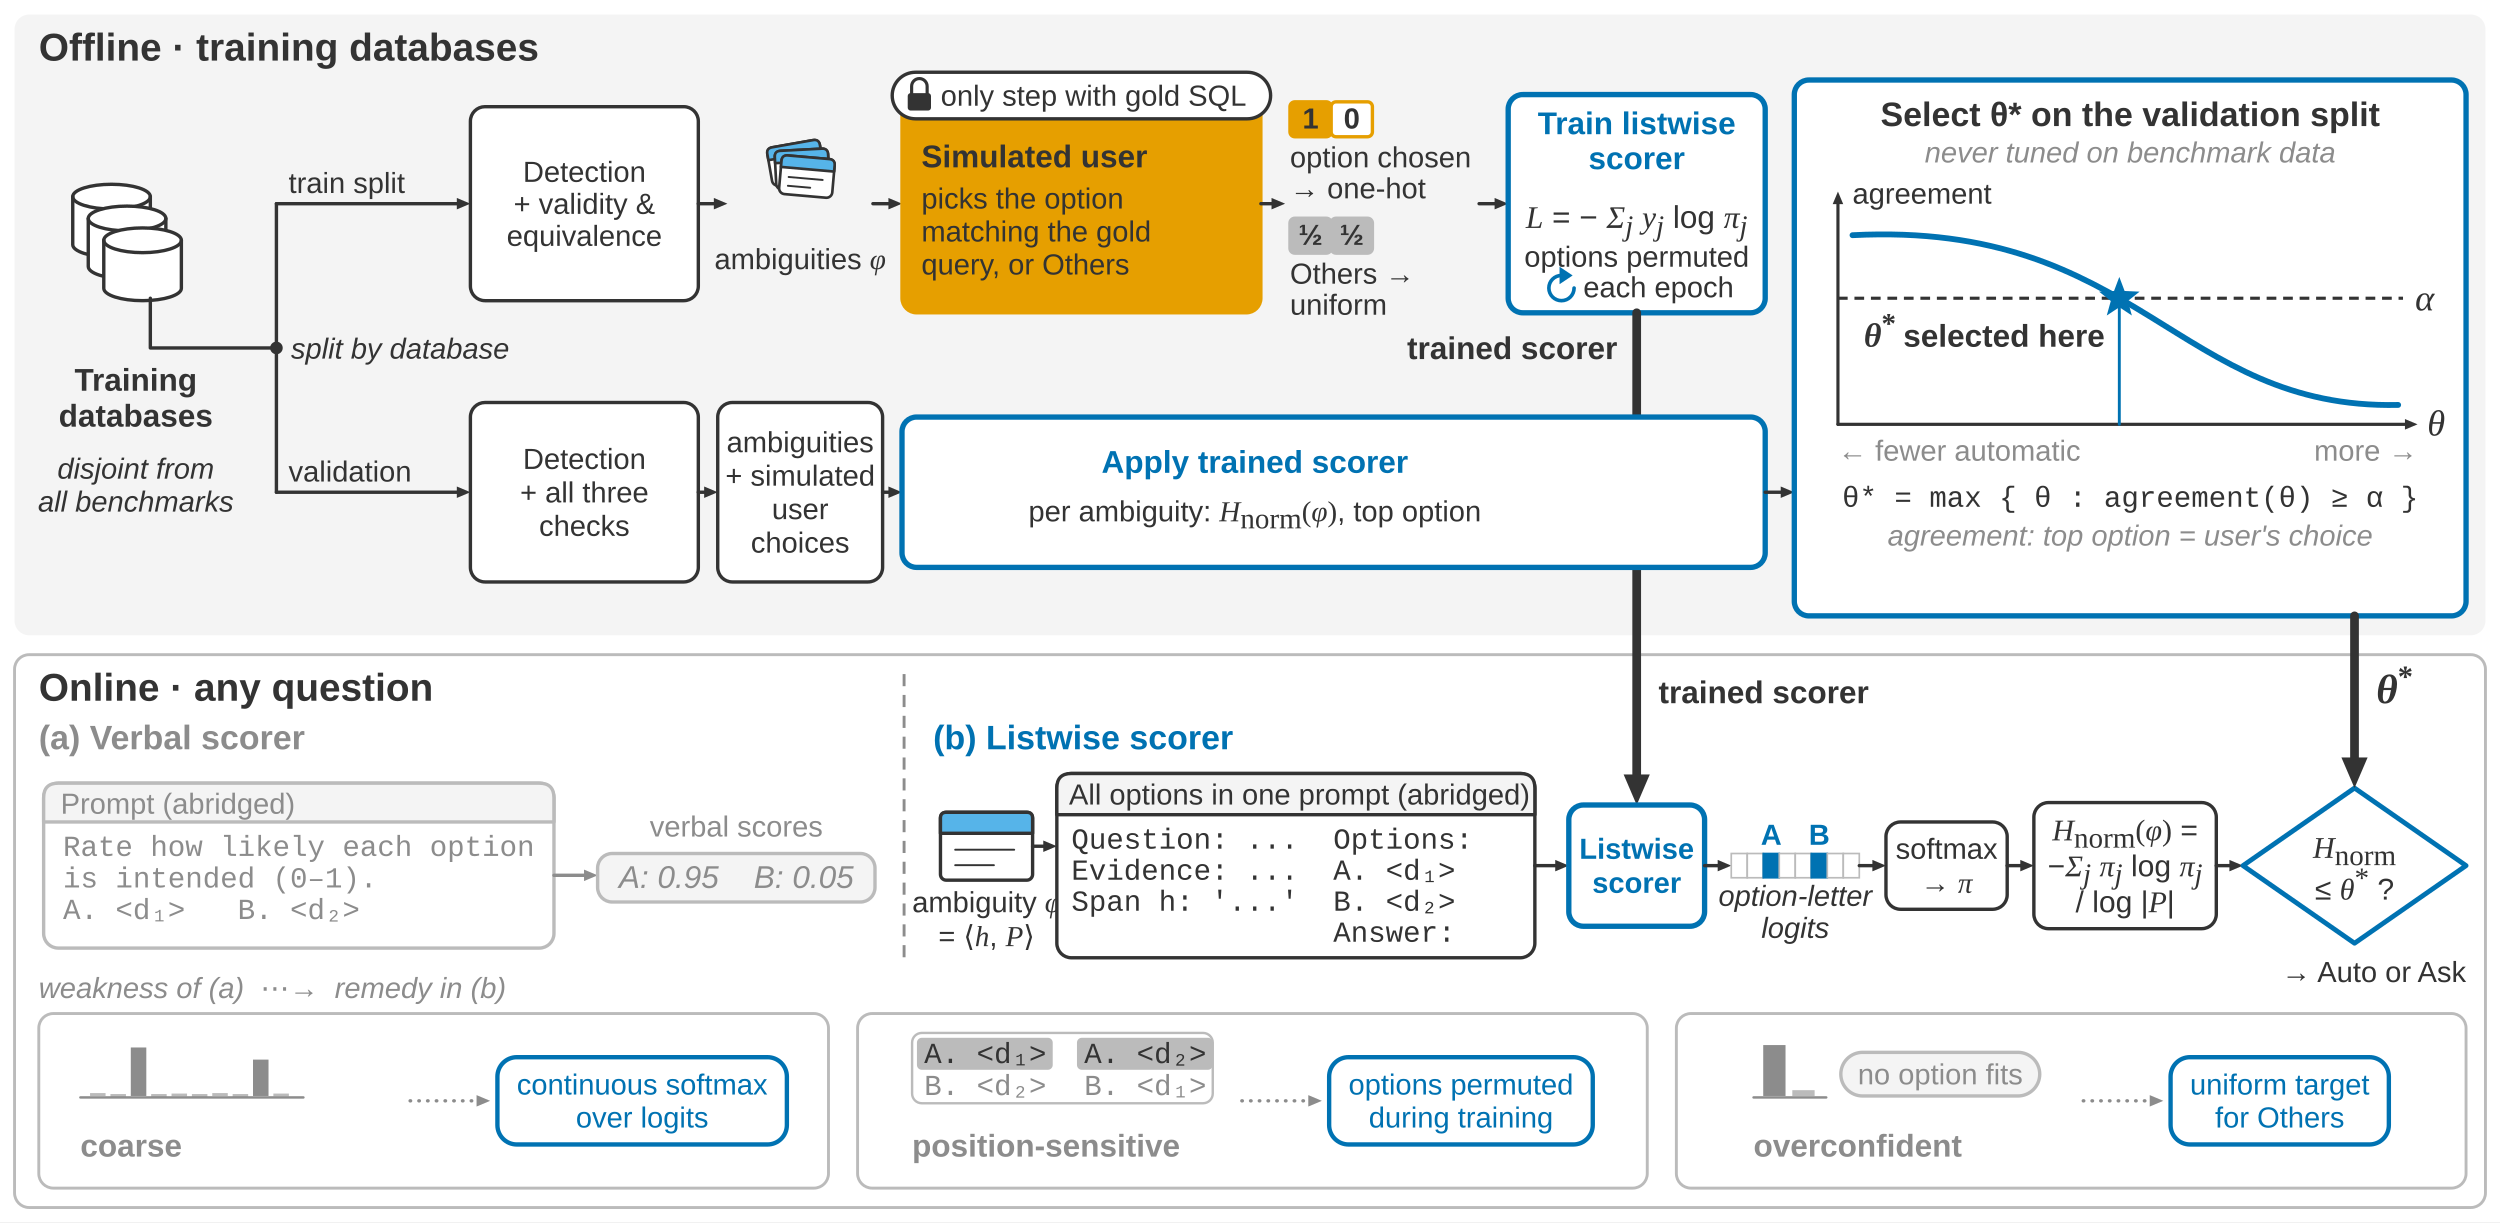
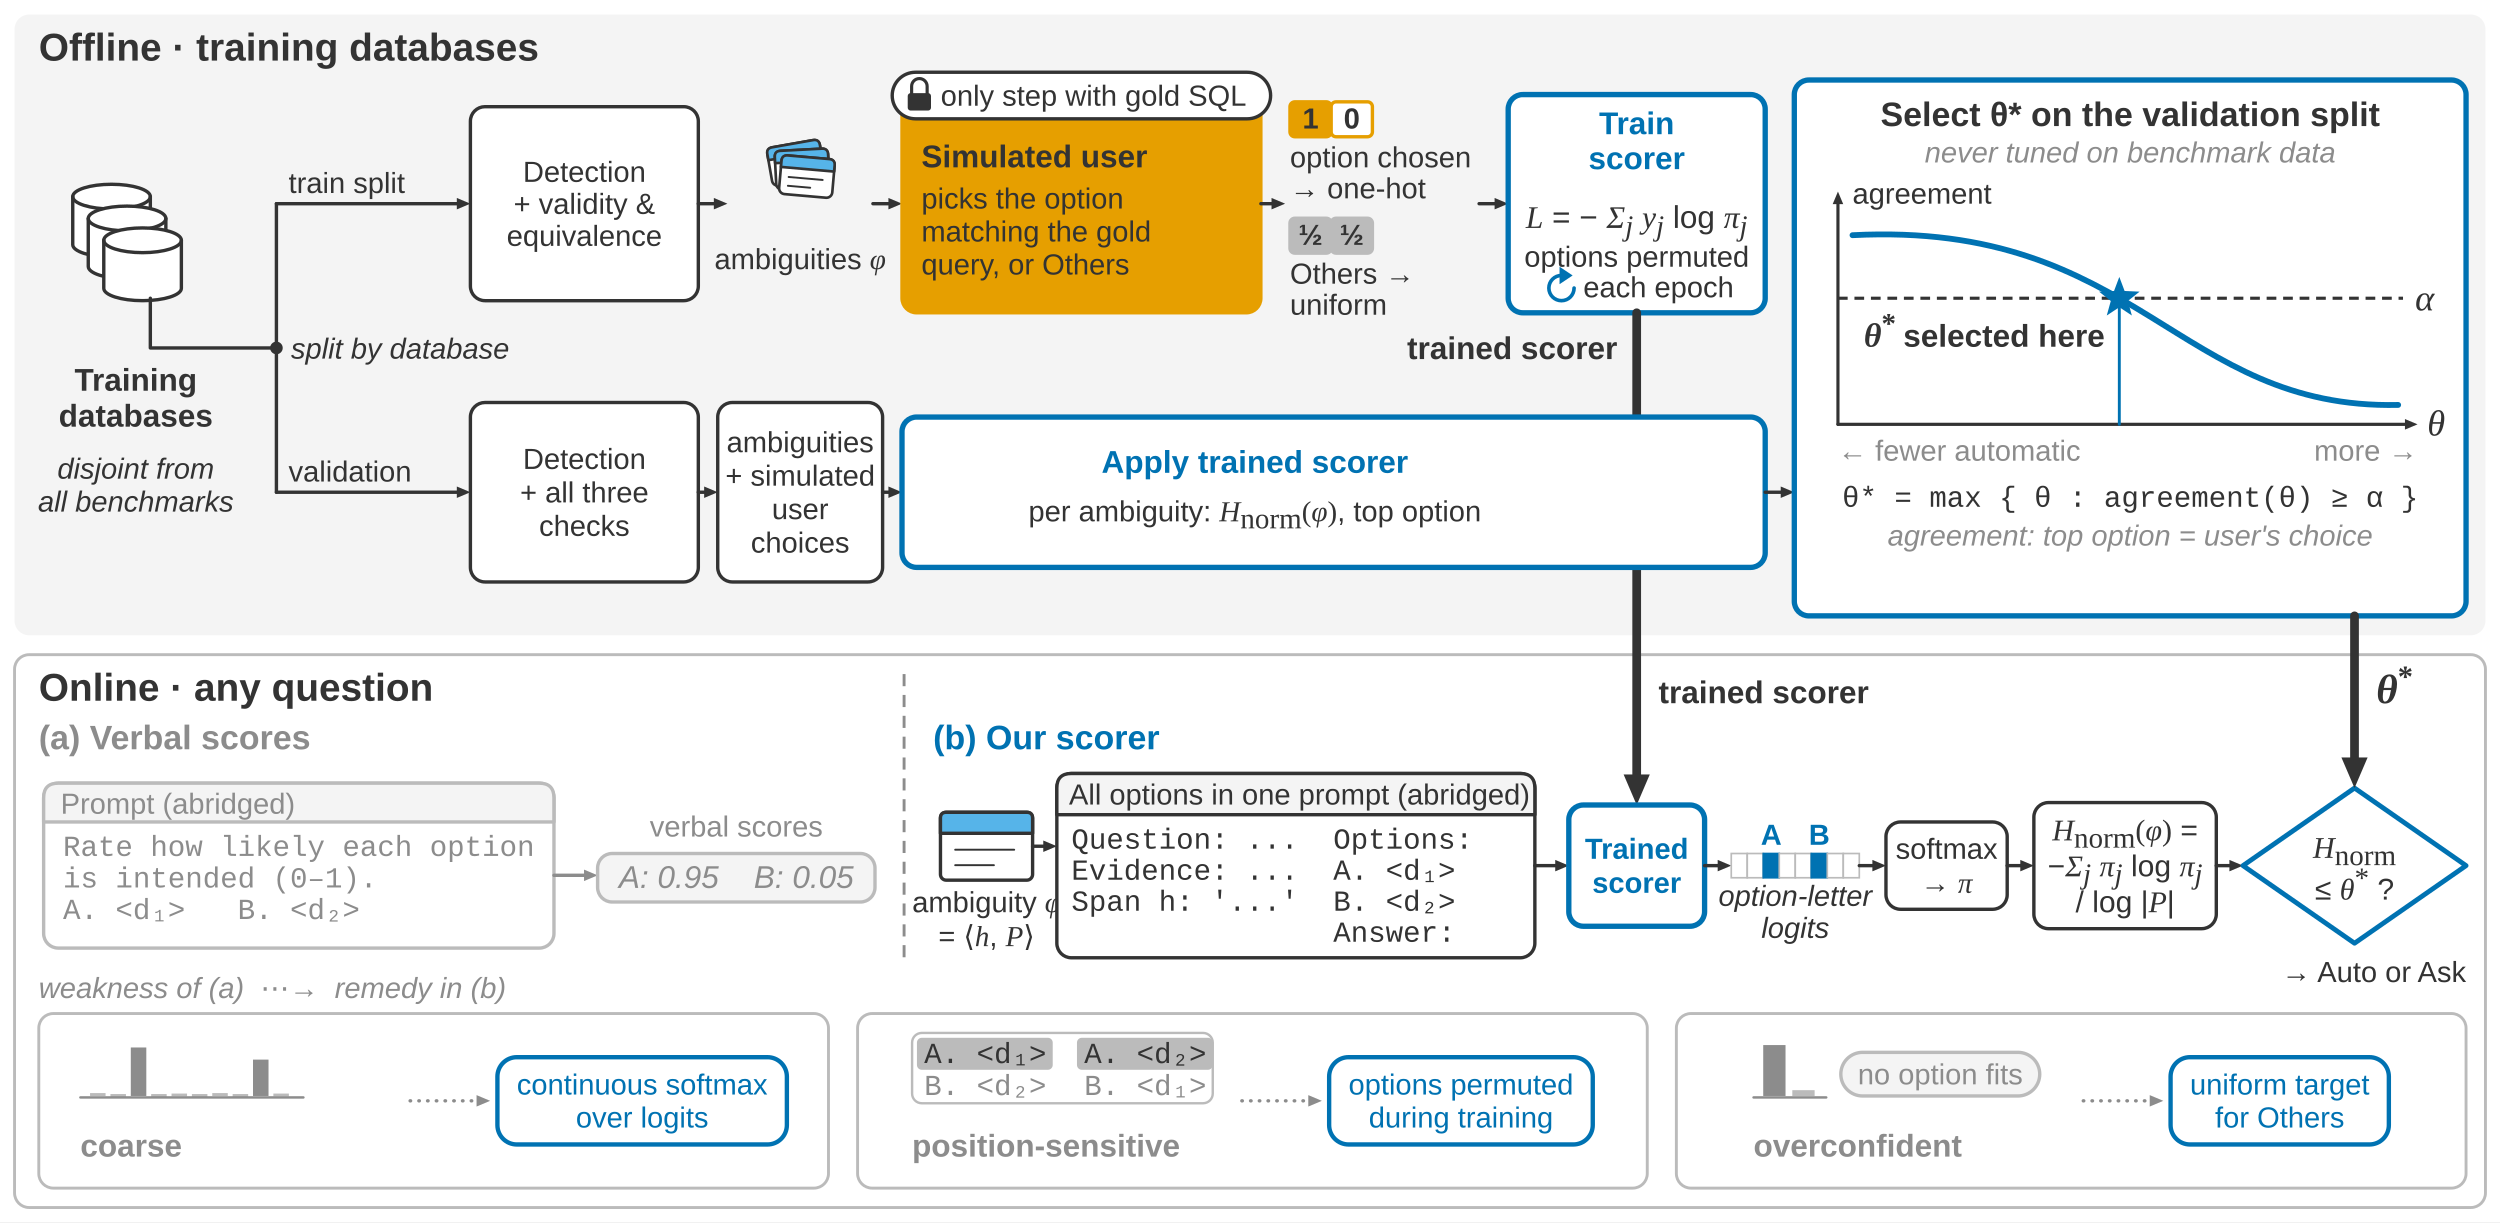
<svg xmlns="http://www.w3.org/2000/svg" width="7.16in" height="3.5in" viewBox="0 0 515.52 252.0">
  <rect width="515.52" height="252.0" fill="#FFFFFF" />
  <rect x="3.00" y="3.00" width="509.52" height="128.00" rx="3" fill="#F4F4F4" stroke="none" />
  <rect x="3.00" y="135.00" width="509.52" height="114.00" rx="3" fill="#FFFFFF" stroke="#BBBBBB" stroke-width="0.6" />
  <text fill="#333333" xml:space="preserve">
    <tspan x="8.00" y="12.50" font-family="'Liberation Sans', Helvetica, Arial, sans-serif" font-size="8.00" font-weight="bold">Offline · training databases</tspan>
  </text>
  <text fill="#333333" xml:space="preserve">
    <tspan x="8.00" y="144.50" font-family="'Liberation Sans', Helvetica, Arial, sans-serif" font-size="8.00" font-weight="bold">Online · any question</tspan>
  </text>
  <path d="M15.0,40.55 A8.0,2.55 0 0 1 31.0,40.55 V50.45 A8.0,2.55 0 0 1 15.0,50.45 Z" fill="#FFFFFF" stroke="#333333" stroke-width="0.7" stroke-linejoin="round" stroke-linecap="round" />
  <path d="M15.0,40.55 A8.0,2.55 0 0 0 31.0,40.55" fill="none" stroke="#333333" stroke-width="0.7" stroke-linejoin="round" stroke-linecap="round" />
  <path d="M18.2,45.05 A8.0,2.55 0 0 1 34.2,45.05 V54.95 A8.0,2.55 0 0 1 18.2,54.95 Z" fill="#FFFFFF" stroke="#333333" stroke-width="0.7" stroke-linejoin="round" stroke-linecap="round" />
  <path d="M18.2,45.05 A8.0,2.55 0 0 0 34.2,45.05" fill="none" stroke="#333333" stroke-width="0.7" stroke-linejoin="round" stroke-linecap="round" />
  <path d="M21.4,49.55 A8.0,2.55 0 0 1 37.4,49.55 V59.45 A8.0,2.55 0 0 1 21.4,59.45 Z" fill="#FFFFFF" stroke="#333333" stroke-width="0.7" stroke-linejoin="round" stroke-linecap="round" />
  <path d="M21.4,49.55 A8.0,2.55 0 0 0 37.4,49.55" fill="none" stroke="#333333" stroke-width="0.7" stroke-linejoin="round" stroke-linecap="round" />
  <text fill="#333333" xml:space="preserve">
    <tspan x="15.36" y="80.58" font-family="'Liberation Sans', Helvetica, Arial, sans-serif" font-size="6.50" font-weight="bold">Training</tspan>
  </text>
  <text fill="#333333" xml:space="preserve">
    <tspan x="12.10" y="87.98" font-family="'Liberation Sans', Helvetica, Arial, sans-serif" font-size="6.50" font-weight="bold">databases</tspan>
  </text>
  <text fill="#333333" xml:space="preserve">
    <tspan x="11.83" y="98.70" font-family="'Liberation Sans', Helvetica, Arial, sans-serif" font-size="6.00" font-style="italic">disjoint from</tspan>
  </text>
  <text fill="#333333" xml:space="preserve">
    <tspan x="7.83" y="105.50" font-family="'Liberation Sans', Helvetica, Arial, sans-serif" font-size="6.00" font-style="italic">all benchmarks</tspan>
  </text>
  <path d="M31.00,61.50 L31.00,71.75 L57.00,71.75" fill="none" stroke="#333333" stroke-width="0.7" stroke-linejoin="round" stroke-linecap="round" />
  <path d="M57.00,42.00 L57.00,101.50" fill="none" stroke="#333333" stroke-width="0.7" stroke-linejoin="round" stroke-linecap="round" />
  <circle cx="57.00" cy="71.75" r="1.3" fill="#333333" stroke="none" />
  <path d="M57.00,42.00 L94.76,42.00" fill="none" stroke="#333333" stroke-width="0.7" stroke-linejoin="round" stroke-linecap="round" />
  <polygon points="97.00,42.00 94.20,43.18 94.20,40.82" fill="#333333" />
  <path d="M57.00,101.50 L94.76,101.50" fill="none" stroke="#333333" stroke-width="0.7" stroke-linejoin="round" stroke-linecap="round" />
  <polygon points="97.00,101.50 94.20,102.68 94.20,100.32" fill="#333333" />
  <text fill="#333333" xml:space="preserve">
    <tspan x="59.50" y="39.80" font-family="'Liberation Sans', Helvetica, Arial, sans-serif" font-size="6.00">train split</tspan>
  </text>
  <text fill="#333333" xml:space="preserve">
    <tspan x="59.50" y="99.30" font-family="'Liberation Sans', Helvetica, Arial, sans-serif" font-size="6.00">validation</tspan>
  </text>
  <text fill="#333333" xml:space="preserve">
    <tspan x="60.00" y="73.95" font-family="'Liberation Sans', Helvetica, Arial, sans-serif" font-size="6.00" font-style="italic">split by database</tspan>
  </text>
  <rect x="97.00" y="22.00" width="47.00" height="40.00" rx="3" fill="#FFFFFF" stroke="#333333" stroke-width="0.7" />
  <text fill="#333333" xml:space="preserve">
    <tspan x="107.83" y="37.50" font-family="'Liberation Sans', Helvetica, Arial, sans-serif" font-size="6.00">Detection</tspan>
  </text>
  <text fill="#333333" xml:space="preserve">
    <tspan x="105.91" y="44.10" font-family="'Liberation Sans', Helvetica, Arial, sans-serif" font-size="6.00">+ validity &amp;</tspan>
  </text>
  <text fill="#333333" xml:space="preserve">
    <tspan x="104.49" y="50.70" font-family="'Liberation Sans', Helvetica, Arial, sans-serif" font-size="6.00">equivalence</tspan>
  </text>
  <path d="M144.00,42.00 L147.76,42.00" fill="none" stroke="#333333" stroke-width="0.7" stroke-linejoin="round" stroke-linecap="round" />
  <polygon points="150.00,42.00 147.20,43.18 147.20,40.82" fill="#333333" />
  <g transform="rotate(-10 165.0 38.5)">
    <rect x="159.50" y="29.50" width="11.00" height="8.00" rx="1.2" fill="#FFFFFF" stroke="#333333" stroke-width="0.55" />
    <path d="M159.5,31.98 V30.7 Q159.5,29.5 160.7,29.5 H169.3 Q170.5,29.5 170.5,30.7 V31.98 Z" fill="#56B4E9" stroke="#333333" stroke-width="0.55" stroke-linejoin="round" stroke-linecap="round" />
    <path d="M161.26,33.91 L168.30,33.91" fill="none" stroke="#333333" stroke-width="0.4" stroke-linejoin="round" stroke-linecap="round" />
    <path d="M161.26,35.73 L165.88,35.73" fill="none" stroke="#333333" stroke-width="0.4" stroke-linejoin="round" stroke-linecap="round" />
  </g>
  <g transform="rotate(-3 165.0 38.5)">
    <rect x="160.10" y="30.90" width="11.00" height="8.00" rx="1.2" fill="#FFFFFF" stroke="#333333" stroke-width="0.55" />
    <path d="M160.1,33.38 V32.1 Q160.1,30.9 161.3,30.9 H169.9 Q171.1,30.9 171.1,32.1 V33.38 Z" fill="#56B4E9" stroke="#333333" stroke-width="0.55" stroke-linejoin="round" stroke-linecap="round" />
    <path d="M161.86,35.31 L168.90,35.31" fill="none" stroke="#333333" stroke-width="0.4" stroke-linejoin="round" stroke-linecap="round" />
    <path d="M161.86,37.13 L166.48,37.13" fill="none" stroke="#333333" stroke-width="0.4" stroke-linejoin="round" stroke-linecap="round" />
  </g>
  <g transform="rotate(5 165.0 38.5)">
    <rect x="160.70" y="32.30" width="11.00" height="8.00" rx="1.2" fill="#FFFFFF" stroke="#333333" stroke-width="0.55" />
    <path d="M160.7,34.78 V33.5 Q160.7,32.3 161.9,32.3 H170.5 Q171.7,32.3 171.7,33.5 V34.78 Z" fill="#56B4E9" stroke="#333333" stroke-width="0.55" stroke-linejoin="round" stroke-linecap="round" />
    <path d="M162.46,36.71 L169.50,36.71" fill="none" stroke="#333333" stroke-width="0.4" stroke-linejoin="round" stroke-linecap="round" />
    <path d="M162.46,38.53 L167.08,38.53" fill="none" stroke="#333333" stroke-width="0.4" stroke-linejoin="round" stroke-linecap="round" />
  </g>
  <text fill="#333333" xml:space="preserve">
    <tspan x="147.33" y="55.50" font-family="'Liberation Sans', Helvetica, Arial, sans-serif" font-size="6.00">ambiguities </tspan>
    <tspan x="179.35" y="55.50" font-family="'Liberation Serif', 'Times New Roman', Times, serif" font-size="6.00" font-style="italic">φ</tspan>
  </text>
  <path d="M180.00,42.00 L183.76,42.00" fill="none" stroke="#333333" stroke-width="0.7" stroke-linejoin="round" stroke-linecap="round" />
  <polygon points="186.00,42.00 183.20,43.18 183.20,40.82" fill="#333333" />
  <rect x="186.00" y="19.50" width="74.00" height="45.00" rx="3" fill="#E69F00" stroke="#E69F00" stroke-width="0.7" />
  <text fill="#333333" xml:space="preserve">
    <tspan x="190.00" y="34.50" font-family="'Liberation Sans', Helvetica, Arial, sans-serif" font-size="6.50" font-weight="bold">Simulated user</tspan>
  </text>
  <text fill="#333333" xml:space="preserve">
    <tspan x="190.00" y="43.00" font-family="'Liberation Sans', Helvetica, Arial, sans-serif" font-size="6.00">picks the option</tspan>
  </text>
  <text fill="#333333" xml:space="preserve">
    <tspan x="190.00" y="49.80" font-family="'Liberation Sans', Helvetica, Arial, sans-serif" font-size="6.00">matching the gold</tspan>
  </text>
  <text fill="#333333" xml:space="preserve">
    <tspan x="190.00" y="56.60" font-family="'Liberation Sans', Helvetica, Arial, sans-serif" font-size="6.00">query, or Others</tspan>
  </text>
  <rect x="183.98" y="14.90" width="78.03" height="9.60" rx="4.8" fill="#FFFFFF" stroke="#333333" stroke-width="0.7" />
  <path d="M187.984,19.4 V17.8 A1.6,1.6 0 0 1 191.184,17.8 V19.4" fill="none" stroke="#333333" stroke-width="0.65" stroke-linejoin="round" stroke-linecap="round" />
  <rect x="187.18" y="19.20" width="4.80" height="3.60" rx="0.6" fill="#333333" stroke="none" />
  <text fill="#333333" xml:space="preserve">
    <tspan x="193.98" y="21.80" font-family="'Liberation Sans', Helvetica, Arial, sans-serif" font-size="6.00">only step with gold SQL</tspan>
  </text>
  <path d="M260.00,42.00 L262.76,42.00" fill="none" stroke="#333333" stroke-width="0.7" stroke-linejoin="round" stroke-linecap="round" />
  <polygon points="265.00,42.00 262.20,43.18 262.20,40.82" fill="#333333" />
  <rect x="266.00" y="21.00" width="8.50" height="7.20" rx="1" fill="#E69F00" stroke="#E69F00" stroke-width="0.7" />
  <text fill="#333333" xml:space="preserve">
    <tspan x="268.58" y="26.50" font-family="'Liberation Sans', Helvetica, Arial, sans-serif" font-size="6.00" font-weight="bold">1</tspan>
  </text>
  <rect x="274.50" y="21.00" width="8.50" height="7.20" rx="1" fill="#FFFFFF" stroke="#E69F00" stroke-width="0.7" />
  <text fill="#333333" xml:space="preserve">
    <tspan x="277.08" y="26.50" font-family="'Liberation Sans', Helvetica, Arial, sans-serif" font-size="6.00" font-weight="bold">0</tspan>
  </text>
  <text fill="#333333" xml:space="preserve">
    <tspan x="266.00" y="34.50" font-family="'Liberation Sans', Helvetica, Arial, sans-serif" font-size="6.00">option chosen</tspan>
  </text>
  <text fill="#333333" xml:space="preserve">
    <tspan x="266.00" y="40.90" font-family="'Liberation Sans', Helvetica, Arial, sans-serif" font-size="6.00">→ one-hot</tspan>
  </text>
  <rect x="266.00" y="45.00" width="8.50" height="7.20" rx="1" fill="#BBBBBB" stroke="#BBBBBB" stroke-width="0.7" />
  <text fill="#333333" xml:space="preserve">
    <tspan x="267.75" y="50.50" font-family="'Liberation Sans', Helvetica, Arial, sans-serif" font-size="6.00" font-weight="bold">½</tspan>
  </text>
  <rect x="274.50" y="45.00" width="8.50" height="7.20" rx="1" fill="#BBBBBB" stroke="#BBBBBB" stroke-width="0.7" />
  <text fill="#333333" xml:space="preserve">
    <tspan x="276.25" y="50.50" font-family="'Liberation Sans', Helvetica, Arial, sans-serif" font-size="6.00" font-weight="bold">½</tspan>
  </text>
  <text fill="#333333" xml:space="preserve">
    <tspan x="266.00" y="58.50" font-family="'Liberation Sans', Helvetica, Arial, sans-serif" font-size="6.00">Others →</tspan>
  </text>
  <text fill="#333333" xml:space="preserve">
    <tspan x="266.00" y="64.90" font-family="'Liberation Sans', Helvetica, Arial, sans-serif" font-size="6.00">uniform</tspan>
  </text>
  <path d="M305.00,42.00 L308.76,42.00" fill="none" stroke="#333333" stroke-width="0.7" stroke-linejoin="round" stroke-linecap="round" />
  <polygon points="311.00,42.00 308.20,43.18 308.20,40.82" fill="#333333" />
  <rect x="311.00" y="19.50" width="53.00" height="45.00" rx="3" fill="#FFFFFF" stroke="#0072B2" stroke-width="1.1" />
  <text fill="#0072B2" xml:space="preserve">
-     <tspan x="317.09" y="27.67" font-family="'Liberation Sans', Helvetica, Arial, sans-serif" font-size="6.50" font-weight="bold">Train listwise</tspan>
+     <tspan x="329.73" y="27.67" font-family="'Liberation Sans', Helvetica, Arial, sans-serif" font-size="6.50" font-weight="bold">Train</tspan>
  </text>
  <text fill="#0072B2" xml:space="preserve">
    <tspan x="327.56" y="34.88" font-family="'Liberation Sans', Helvetica, Arial, sans-serif" font-size="6.50" font-weight="bold">scorer</tspan>
  </text>
  <text fill="#333333" xml:space="preserve">
    <tspan x="314.64" y="47.00" font-family="'Liberation Serif', 'Times New Roman', Times, serif" font-size="6.50" font-style="italic">L</tspan>
    <tspan x="318.25" y="47.00" font-family="'Liberation Sans', Helvetica, Arial, sans-serif" font-size="6.50"> = − </tspan>
    <tspan x="331.26" y="47.00" font-family="'Liberation Serif', 'Times New Roman', Times, serif" font-size="6.50" font-style="italic">Σ</tspan>
    <tspan x="335.13" y="48.56" font-family="'Liberation Serif', 'Times New Roman', Times, serif" font-size="6.00" font-style="italic">j</tspan>
    <tspan x="336.79" y="47.00" font-family="'Liberation Sans', Helvetica, Arial, sans-serif" font-size="6.50"> </tspan>
    <tspan x="338.60" y="47.00" font-family="'Liberation Serif', 'Times New Roman', Times, serif" font-size="6.50" font-style="italic">y</tspan>
    <tspan x="341.49" y="48.56" font-family="'Liberation Serif', 'Times New Roman', Times, serif" font-size="6.00" font-style="italic">j</tspan>
    <tspan x="343.15" y="47.00" font-family="'Liberation Sans', Helvetica, Arial, sans-serif" font-size="6.50"> log </tspan>
    <tspan x="355.44" y="47.00" font-family="'Liberation Serif', 'Times New Roman', Times, serif" font-size="6.50" font-style="italic">π</tspan>
    <tspan x="358.69" y="48.56" font-family="'Liberation Serif', 'Times New Roman', Times, serif" font-size="6.00" font-style="italic">j</tspan>
  </text>
  <text fill="#333333" xml:space="preserve">
    <tspan x="314.32" y="55.00" font-family="'Liberation Sans', Helvetica, Arial, sans-serif" font-size="6.00">options permuted</tspan>
  </text>
  <text fill="#333333" xml:space="preserve">
    <tspan x="326.49" y="61.30" font-family="'Liberation Sans', Helvetica, Arial, sans-serif" font-size="6.00">each epoch</tspan>
  </text>
  <path d="M324.589,59.4 A2.6,2.6 0 1 1 321.989,56.8" fill="none" stroke="#0072B2" stroke-width="0.75" stroke-linejoin="round" stroke-linecap="round" />
  <polygon points="321.59,55.00 324.29,56.80 321.59,58.60" fill="#0072B2" />
  <rect x="97.00" y="83.00" width="47.00" height="37.00" rx="3" fill="#FFFFFF" stroke="#333333" stroke-width="0.7" />
  <text fill="#333333" xml:space="preserve">
    <tspan x="107.83" y="96.70" font-family="'Liberation Sans', Helvetica, Arial, sans-serif" font-size="6.00">Detection</tspan>
  </text>
  <text fill="#333333" xml:space="preserve">
    <tspan x="107.24" y="103.60" font-family="'Liberation Sans', Helvetica, Arial, sans-serif" font-size="6.00">+ all three</tspan>
  </text>
  <text fill="#333333" xml:space="preserve">
    <tspan x="111.16" y="110.50" font-family="'Liberation Sans', Helvetica, Arial, sans-serif" font-size="6.00">checks</tspan>
  </text>
  <path d="M144.00,101.50 L145.76,101.50" fill="none" stroke="#333333" stroke-width="0.7" stroke-linejoin="round" stroke-linecap="round" />
  <polygon points="148.00,101.50 145.20,102.68 145.20,100.32" fill="#333333" />
  <rect x="148.00" y="83.00" width="34.00" height="37.00" rx="3" fill="#FFFFFF" stroke="#333333" stroke-width="0.7" />
  <text fill="#333333" xml:space="preserve">
    <tspan x="149.83" y="93.25" font-family="'Liberation Sans', Helvetica, Arial, sans-serif" font-size="6.00">ambiguities</tspan>
  </text>
  <text fill="#333333" xml:space="preserve">
    <tspan x="149.58" y="100.15" font-family="'Liberation Sans', Helvetica, Arial, sans-serif" font-size="6.00">+ simulated</tspan>
  </text>
  <text fill="#333333" xml:space="preserve">
    <tspan x="159.16" y="107.05" font-family="'Liberation Sans', Helvetica, Arial, sans-serif" font-size="6.00">user</tspan>
  </text>
  <text fill="#333333" xml:space="preserve">
    <tspan x="154.83" y="113.95" font-family="'Liberation Sans', Helvetica, Arial, sans-serif" font-size="6.00">choices</tspan>
  </text>
  <path d="M182.00,101.50 L183.76,101.50" fill="none" stroke="#333333" stroke-width="0.7" stroke-linejoin="round" stroke-linecap="round" />
  <polygon points="186.00,101.50 183.20,102.68 183.20,100.32" fill="#333333" />
  <path d="M337.50,64.50 L337.50,160.00" fill="none" stroke="#333333" stroke-width="1.8" stroke-linejoin="round" stroke-linecap="round" />
  <polygon points="337.50,166.00 334.80,159.70 340.20,159.70" fill="#333333" />
  <text fill="#333333" xml:space="preserve">
    <tspan x="290.15" y="74.05" font-family="'Liberation Sans', Helvetica, Arial, sans-serif" font-size="6.50" font-weight="bold">trained scorer</tspan>
  </text>
  <rect x="186.00" y="86.00" width="178.00" height="31.00" rx="3" fill="#FFFFFF" stroke="#0072B2" stroke-width="1.1" />
  <text fill="#0072B2" xml:space="preserve">
    <tspan x="227.15" y="97.50" font-family="'Liberation Sans', Helvetica, Arial, sans-serif" font-size="6.50" font-weight="bold">Apply trained scorer</tspan>
  </text>
  <text fill="#333333" xml:space="preserve">
    <tspan x="212.08" y="107.50" font-family="'Liberation Sans', Helvetica, Arial, sans-serif" font-size="6.00">per ambiguity: </tspan>
    <tspan x="251.42" y="107.50" font-family="'Liberation Serif', 'Times New Roman', Times, serif" font-size="6.00" font-style="italic">H</tspan>
    <tspan x="255.76" y="108.94" font-family="'Liberation Serif', 'Times New Roman', Times, serif" font-size="6.00">norm</tspan>
    <tspan x="268.42" y="107.50" font-family="'Liberation Serif', 'Times New Roman', Times, serif" font-size="6.00">(</tspan>
    <tspan x="270.42" y="107.50" font-family="'Liberation Serif', 'Times New Roman', Times, serif" font-size="6.00" font-style="italic">φ</tspan>
    <tspan x="273.74" y="107.50" font-family="'Liberation Serif', 'Times New Roman', Times, serif" font-size="6.00">)</tspan>
    <tspan x="275.74" y="107.50" font-family="'Liberation Sans', Helvetica, Arial, sans-serif" font-size="6.00">, top option</tspan>
  </text>
  <path d="M364.00,101.50 L367.76,101.50" fill="none" stroke="#333333" stroke-width="0.7" stroke-linejoin="round" stroke-linecap="round" />
  <polygon points="370.00,101.50 367.20,102.68 367.20,100.32" fill="#333333" />
  <rect x="370.00" y="16.50" width="138.52" height="110.50" rx="3" fill="#FFFFFF" stroke="#0072B2" stroke-width="1.1" />
  <text fill="#333333" xml:space="preserve">
    <tspan x="387.78" y="26.00" font-family="'Liberation Sans', Helvetica, Arial, sans-serif" font-size="7.00" font-weight="bold">Select θ* on the validation split</tspan>
  </text>
  <text fill="#8C8C8C" xml:space="preserve">
    <tspan x="396.90" y="33.50" font-family="'Liberation Sans', Helvetica, Arial, sans-serif" font-size="6.00" font-style="italic">never tuned on benchmark data</tspan>
  </text>
  <path d="M379.00,87.50 L379.00,41.58" fill="none" stroke="#333333" stroke-width="0.65" stroke-linejoin="round" stroke-linecap="round" />
  <polygon points="379.00,39.50 380.09,42.10 377.91,42.10" fill="#333333" />
  <path d="M379.00,87.50 L496.44,87.50" fill="none" stroke="#333333" stroke-width="0.65" stroke-linejoin="round" stroke-linecap="round" />
  <polygon points="498.52,87.50 495.92,88.59 495.92,86.41" fill="#333333" />
  <text fill="#333333" xml:space="preserve">
    <tspan x="382.00" y="42.00" font-family="'Liberation Sans', Helvetica, Arial, sans-serif" font-size="6.00">agreement</tspan>
  </text>
  <text fill="#333333" xml:space="preserve">
    <tspan x="500.52" y="89.80" font-family="'Liberation Serif', 'Times New Roman', Times, serif" font-size="7.50" font-style="italic">θ</tspan>
  </text>
  <text fill="#8C8C8C" xml:space="preserve">
    <tspan x="379.00" y="95.00" font-family="'Liberation Sans', Helvetica, Arial, sans-serif" font-size="6.00">← fewer automatic</tspan>
  </text>
  <text fill="#8C8C8C" xml:space="preserve">
    <tspan x="477.18" y="95.00" font-family="'Liberation Sans', Helvetica, Arial, sans-serif" font-size="6.00">more →</tspan>
  </text>
  <path d="M379.00,61.50 L495.52,61.50" fill="none" stroke="#333333" stroke-width="0.65" stroke-linejoin="round" stroke-linecap="butt" stroke-dasharray="2,1.4" />
  <text fill="#333333" xml:space="preserve">
    <tspan x="498.02" y="64.00" font-family="'Liberation Serif', 'Times New Roman', Times, serif" font-size="7.50" font-style="italic">α</tspan>
  </text>
  <path d="M382.00,48.50 C441.00,45.50 449.00,84.50 494.52,83.50" fill="none" stroke="#0072B2" stroke-width="1.2" stroke-linejoin="round" stroke-linecap="round" />
  <path d="M437.02,61.50 L437.02,87.50" fill="none" stroke="#0072B2" stroke-width="0.6" stroke-linejoin="round" stroke-linecap="round" />
  <polygon points="437.02,57.10 438.11,60.00 441.20,60.14 438.78,62.07 439.61,65.06 437.02,63.35 434.43,65.06 435.26,62.07 432.84,60.14 435.93,60.00" fill="#0072B2" />
  <text fill="#333333" xml:space="preserve">
    <tspan x="392.47" y="71.50" font-family="'Liberation Sans', Helvetica, Arial, sans-serif" font-size="6.50" font-weight="bold">selected here</tspan>
  </text>
  <text fill="#333333" xml:space="preserve">
    <tspan x="384.34" y="71.50" font-family="'Liberation Serif', 'Times New Roman', Times, serif" font-size="7.00" font-weight="bold" font-style="italic">θ</tspan>
    <tspan x="387.97" y="68.70" font-family="'Liberation Serif', 'Times New Roman', Times, serif" font-size="6.00" font-weight="bold">*</tspan>
  </text>
  <text fill="#333333" xml:space="preserve">
    <tspan x="379.84" y="104.50" font-family="'Liberation Mono', 'Courier New', Courier, monospace" font-size="6.00">θ* = max { θ : agreement(θ) ≥ α }</tspan>
  </text>
  <text fill="#8C8C8C" xml:space="preserve">
    <tspan x="389.24" y="112.50" font-family="'Liberation Sans', Helvetica, Arial, sans-serif" font-size="6.00" font-style="italic">agreement: top option = user's choice</tspan>
  </text>
  <path d="M186.43,139.00 L186.43,199.00" fill="none" stroke="#8C8C8C" stroke-width="0.6" stroke-linejoin="round" stroke-linecap="butt" stroke-dasharray="2.5,1.8" />
  <text fill="#8C8C8C" xml:space="preserve">
-     <tspan x="8.00" y="154.50" font-family="'Liberation Sans', Helvetica, Arial, sans-serif" font-size="7.00" font-weight="bold">(a) Verbal scorer</tspan>
-   </text>
-   <text fill="#0072B2" xml:space="preserve">
-     <tspan x="192.43" y="154.50" font-family="'Liberation Sans', Helvetica, Arial, sans-serif" font-size="7.00" font-weight="bold">(b) Listwise scorer</tspan>
+     <tspan x="8.00" y="154.50" font-family="'Liberation Sans', Helvetica, Arial, sans-serif" font-size="7.00" font-weight="bold">(a) Verbal scores</tspan>
+   </text>
+   <text fill="#0072B2" xml:space="preserve">
+     <tspan x="192.43" y="154.50" font-family="'Liberation Sans', Helvetica, Arial, sans-serif" font-size="7.00" font-weight="bold">(b) Our scorer</tspan>
  </text>
  <rect x="9.00" y="161.50" width="105.23" height="34.00" rx="3" fill="#FFFFFF" stroke="#BBBBBB" stroke-width="0.7" />
  <path d="M9.0,169.5 V164.5 Q9.0,161.5 12.0,161.5 H111.225 Q114.225,161.5 114.225,164.5 V169.5 Z" fill="#F4F4F4" stroke="#BBBBBB" stroke-width="0.7" stroke-linejoin="round" stroke-linecap="round" />
  <text fill="#8C8C8C" xml:space="preserve">
    <tspan x="12.50" y="167.80" font-family="'Liberation Sans', Helvetica, Arial, sans-serif" font-size="6.00">Prompt (abridged)</tspan>
  </text>
  <text fill="#8C8C8C" xml:space="preserve">
    <tspan x="13.00" y="176.50" font-family="'Liberation Mono', 'Courier New', Courier, monospace" font-size="6.00">Rate how likely each option</tspan>
  </text>
  <text fill="#8C8C8C" xml:space="preserve">
    <tspan x="13.00" y="183.00" font-family="'Liberation Mono', 'Courier New', Courier, monospace" font-size="6.00">is intended (0–1).</tspan>
  </text>
  <text fill="#8C8C8C" xml:space="preserve">
    <tspan x="13.00" y="189.50" font-family="'Liberation Mono', 'Courier New', Courier, monospace" font-size="6.00">A. &lt;d₁&gt;   B. &lt;d₂&gt;</tspan>
  </text>
  <path d="M114.23,180.50 L120.99,180.50" fill="none" stroke="#8C8C8C" stroke-width="0.7" stroke-linejoin="round" stroke-linecap="round" />
  <polygon points="123.23,180.50 120.43,181.68 120.43,179.32" fill="#8C8C8C" />
  <text fill="#8C8C8C" xml:space="preserve">
    <tspan x="133.99" y="172.50" font-family="'Liberation Sans', Helvetica, Arial, sans-serif" font-size="6.00">verbal scores</tspan>
  </text>
  <rect x="123.23" y="176.00" width="57.20" height="10.00" rx="3" fill="#F4F4F4" stroke="#BBBBBB" stroke-width="0.7" />
  <text fill="#8C8C8C" xml:space="preserve">
    <tspan x="127.62" y="183.10" font-family="'Liberation Sans', Helvetica, Arial, sans-serif" font-size="6.50" font-style="italic">A: 0.95    B: 0.05</tspan>
  </text>
  <text fill="#8C8C8C" xml:space="preserve">
    <tspan x="8.00" y="205.80" font-family="'Liberation Sans', Helvetica, Arial, sans-serif" font-size="6.00" font-style="italic">weakness of (a)</tspan>
    <tspan x="50.35" y="205.80" font-family="'Liberation Sans', Helvetica, Arial, sans-serif" font-size="6.00">  </tspan>
    <tspan x="53.68" y="205.80" font-family="'DejaVu Sans', 'Segoe UI Symbol', sans-serif" font-size="6.00">⋯</tspan>
    <tspan x="59.68" y="205.80" font-family="'Liberation Sans', Helvetica, Arial, sans-serif" font-size="6.00">→  </tspan>
    <tspan x="69.02" y="205.80" font-family="'Liberation Sans', Helvetica, Arial, sans-serif" font-size="6.00" font-style="italic">remedy in (b)</tspan>
  </text>
  <rect x="8.00" y="209.00" width="162.84" height="36.00" rx="3" fill="#FFFFFF" stroke="#BBBBBB" stroke-width="0.6" />
  <rect x="18.57" y="225.40" width="3.20" height="0.60" rx="0" fill="#BBBBBB" stroke="none" />
  <rect x="22.77" y="225.60" width="3.20" height="0.60" rx="0" fill="#BBBBBB" stroke="none" />
  <rect x="26.97" y="216.00" width="3.20" height="10.00" rx="0" fill="#8C8C8C" stroke="none" />
  <rect x="31.17" y="225.60" width="3.20" height="0.60" rx="0" fill="#BBBBBB" stroke="none" />
  <rect x="35.37" y="225.50" width="3.20" height="0.60" rx="0" fill="#BBBBBB" stroke="none" />
  <rect x="39.57" y="225.60" width="3.20" height="0.60" rx="0" fill="#BBBBBB" stroke="none" />
  <rect x="43.77" y="225.40" width="3.20" height="0.60" rx="0" fill="#BBBBBB" stroke="none" />
  <rect x="47.97" y="225.60" width="3.20" height="0.60" rx="0" fill="#BBBBBB" stroke="none" />
  <rect x="52.17" y="218.50" width="3.20" height="7.50" rx="0" fill="#8C8C8C" stroke="none" />
  <rect x="56.37" y="225.50" width="3.20" height="0.60" rx="0" fill="#BBBBBB" stroke="none" />
  <path d="M16.57,226.30 L62.57,226.30" fill="none" stroke="#8C8C8C" stroke-width="0.5" stroke-linejoin="round" stroke-linecap="round" />
  <text fill="#8C8C8C" xml:space="preserve">
    <tspan x="16.57" y="238.50" font-family="'Liberation Sans', Helvetica, Arial, sans-serif" font-size="6.50" font-weight="bold">coarse</tspan>
  </text>
  <rect x="102.57" y="218.00" width="59.69" height="18.00" rx="4" fill="#FFFFFF" stroke="#0072B2" stroke-width="0.9" />
  <text fill="#0072B2" xml:space="preserve">
    <tspan x="106.57" y="225.70" font-family="'Liberation Sans', Helvetica, Arial, sans-serif" font-size="6.00">continuous softmax</tspan>
  </text>
  <text fill="#0072B2" xml:space="preserve">
    <tspan x="118.75" y="232.50" font-family="'Liberation Sans', Helvetica, Arial, sans-serif" font-size="6.00">over logits</tspan>
  </text>
  <path d="M84.57,227.00 L98.83,227.00" fill="none" stroke="#8C8C8C" stroke-width="0.7" stroke-linejoin="round" stroke-linecap="round" stroke-dasharray="0.1,1.7" />
  <polygon points="101.07,227.00 98.27,228.18 98.27,225.82" fill="#8C8C8C" />
  <rect x="176.84" y="209.00" width="162.84" height="36.00" rx="3" fill="#FFFFFF" stroke="#BBBBBB" stroke-width="0.6" />
  <rect x="189.08" y="214.00" width="28.00" height="6.60" rx="1" fill="#BBBBBB" stroke="none" />
  <text fill="#333333" xml:space="preserve">
    <tspan x="190.58" y="219.20" font-family="'Liberation Mono', 'Courier New', Courier, monospace" font-size="6.00">A. &lt;d₁&gt;</tspan>
  </text>
  <text fill="#8C8C8C" xml:space="preserve">
    <tspan x="190.58" y="225.80" font-family="'Liberation Mono', 'Courier New', Courier, monospace" font-size="6.00">B. &lt;d₂&gt;</tspan>
  </text>
  <rect x="222.08" y="214.00" width="28.00" height="6.60" rx="1" fill="#BBBBBB" stroke="none" />
  <text fill="#333333" xml:space="preserve">
    <tspan x="223.58" y="219.20" font-family="'Liberation Mono', 'Courier New', Courier, monospace" font-size="6.00">A. &lt;d₂&gt;</tspan>
  </text>
  <text fill="#8C8C8C" xml:space="preserve">
    <tspan x="223.58" y="225.80" font-family="'Liberation Mono', 'Courier New', Courier, monospace" font-size="6.00">B. &lt;d₁&gt;</tspan>
  </text>
  <rect x="188.08" y="213.00" width="62.00" height="14.50" rx="2" fill="none" stroke="#BBBBBB" stroke-width="0.5" />
  <text fill="#8C8C8C" xml:space="preserve">
    <tspan x="188.08" y="238.50" font-family="'Liberation Sans', Helvetica, Arial, sans-serif" font-size="6.50" font-weight="bold">position-sensitive</tspan>
  </text>
  <rect x="274.08" y="218.00" width="54.36" height="18.00" rx="4" fill="#FFFFFF" stroke="#0072B2" stroke-width="0.9" />
  <text fill="#0072B2" xml:space="preserve">
    <tspan x="278.08" y="225.70" font-family="'Liberation Sans', Helvetica, Arial, sans-serif" font-size="6.00">options permuted</tspan>
  </text>
  <text fill="#0072B2" xml:space="preserve">
    <tspan x="282.25" y="232.50" font-family="'Liberation Sans', Helvetica, Arial, sans-serif" font-size="6.00">during training</tspan>
  </text>
  <path d="M256.08,227.00 L270.34,227.00" fill="none" stroke="#8C8C8C" stroke-width="0.7" stroke-linejoin="round" stroke-linecap="round" stroke-dasharray="0.1,1.7" />
  <polygon points="272.58,227.00 269.78,228.18 269.78,225.82" fill="#8C8C8C" />
  <rect x="345.68" y="209.00" width="162.84" height="36.00" rx="3" fill="#FFFFFF" stroke="#BBBBBB" stroke-width="0.6" />
  <rect x="363.59" y="215.50" width="4.60" height="10.50" rx="0" fill="#8C8C8C" stroke="none" />
  <rect x="369.59" y="224.80" width="4.60" height="1.20" rx="0" fill="#BBBBBB" stroke="none" />
  <path d="M361.59,226.30 L376.59,226.30" fill="none" stroke="#8C8C8C" stroke-width="0.5" stroke-linejoin="round" stroke-linecap="round" />
  <rect x="379.59" y="217.00" width="41.02" height="9.00" rx="4.5" fill="#F4F4F4" stroke="#BBBBBB" stroke-width="0.7" />
  <text fill="#8C8C8C" xml:space="preserve">
    <tspan x="383.09" y="223.60" font-family="'Liberation Sans', Helvetica, Arial, sans-serif" font-size="6.00">no option fits</tspan>
  </text>
  <text fill="#8C8C8C" xml:space="preserve">
    <tspan x="361.59" y="238.50" font-family="'Liberation Sans', Helvetica, Arial, sans-serif" font-size="6.50" font-weight="bold">overconfident</tspan>
  </text>
  <rect x="447.59" y="218.00" width="45.01" height="18.00" rx="4" fill="#FFFFFF" stroke="#0072B2" stroke-width="0.9" />
  <text fill="#0072B2" xml:space="preserve">
    <tspan x="451.59" y="225.70" font-family="'Liberation Sans', Helvetica, Arial, sans-serif" font-size="6.00">uniform target</tspan>
  </text>
  <text fill="#0072B2" xml:space="preserve">
    <tspan x="456.76" y="232.50" font-family="'Liberation Sans', Helvetica, Arial, sans-serif" font-size="6.00">for Others</tspan>
  </text>
  <path d="M429.59,227.00 L443.85,227.00" fill="none" stroke="#8C8C8C" stroke-width="0.7" stroke-linejoin="round" stroke-linecap="round" stroke-dasharray="0.1,1.7" />
  <polygon points="446.09,227.00 443.29,228.18 443.29,225.82" fill="#8C8C8C" />
  <rect x="193.93" y="167.50" width="19.00" height="14.00" rx="1.2" fill="#FFFFFF" stroke="#333333" stroke-width="0.7" />
  <path d="M193.927,171.84 V168.7 Q193.927,167.5 195.127,167.5 H211.727 Q212.927,167.5 212.927,168.7 V171.84 Z" fill="#56B4E9" stroke="#333333" stroke-width="0.7" stroke-linejoin="round" stroke-linecap="round" />
  <path d="M196.97,175.22 L209.13,175.22" fill="none" stroke="#333333" stroke-width="0.4" stroke-linejoin="round" stroke-linecap="round" />
  <path d="M196.97,178.41 L204.95,178.41" fill="none" stroke="#333333" stroke-width="0.4" stroke-linejoin="round" stroke-linecap="round" />
  <text fill="#333333" xml:space="preserve">
    <tspan x="188.10" y="188.10" font-family="'Liberation Sans', Helvetica, Arial, sans-serif" font-size="6.00">ambiguity </tspan>
    <tspan x="215.44" y="188.10" font-family="'Liberation Serif', 'Times New Roman', Times, serif" font-size="6.00" font-style="italic">φ</tspan>
  </text>
  <text fill="#333333" xml:space="preserve">
    <tspan x="193.50" y="195.10" font-family="'Liberation Sans', Helvetica, Arial, sans-serif" font-size="6.00">= </tspan>
    <tspan x="198.67" y="195.10" font-family="'DejaVu Sans', 'Segoe UI Symbol', sans-serif" font-size="6.00">⟨</tspan>
    <tspan x="201.01" y="195.10" font-family="'Liberation Serif', 'Times New Roman', Times, serif" font-size="6.00" font-style="italic">h</tspan>
    <tspan x="204.01" y="195.10" font-family="'Liberation Sans', Helvetica, Arial, sans-serif" font-size="6.00">, </tspan>
    <tspan x="207.35" y="195.10" font-family="'Liberation Serif', 'Times New Roman', Times, serif" font-size="6.00" font-style="italic">P</tspan>
    <tspan x="211.01" y="195.10" font-family="'DejaVu Sans', 'Segoe UI Symbol', sans-serif" font-size="6.00">⟩</tspan>
  </text>
  <path d="M212.93,174.50 L215.69,174.50" fill="none" stroke="#333333" stroke-width="0.7" stroke-linejoin="round" stroke-linecap="round" />
  <polygon points="217.93,174.50 215.13,175.68 215.13,173.32" fill="#333333" />
  <rect x="217.93" y="159.50" width="98.57" height="38.00" rx="3" fill="#FFFFFF" stroke="#333333" stroke-width="0.7" />
  <path d="M217.927,168.0 V162.5 Q217.927,159.5 220.927,159.5 H313.5 Q316.5,159.5 316.5,162.5 V168.0 Z" fill="#F4F4F4" stroke="#333333" stroke-width="0.7" stroke-linejoin="round" stroke-linecap="round" />
  <text fill="#333333" xml:space="preserve">
    <tspan x="220.43" y="165.90" font-family="'Liberation Sans', Helvetica, Arial, sans-serif" font-size="6.00">All options in one prompt (abridged)</tspan>
  </text>
  <text fill="#333333" xml:space="preserve">
    <tspan x="220.93" y="175.00" font-family="'Liberation Mono', 'Courier New', Courier, monospace" font-size="6.00">Question: ...</tspan>
  </text>
  <text fill="#333333" xml:space="preserve">
    <tspan x="220.93" y="181.40" font-family="'Liberation Mono', 'Courier New', Courier, monospace" font-size="6.00">Evidence: ...</tspan>
  </text>
  <text fill="#333333" xml:space="preserve">
    <tspan x="220.93" y="187.80" font-family="'Liberation Mono', 'Courier New', Courier, monospace" font-size="6.00">Span h: '...'</tspan>
  </text>
  <text fill="#333333" xml:space="preserve">
    <tspan x="274.93" y="175.00" font-family="'Liberation Mono', 'Courier New', Courier, monospace" font-size="6.00">Options:</tspan>
  </text>
  <text fill="#333333" xml:space="preserve">
    <tspan x="274.93" y="181.40" font-family="'Liberation Mono', 'Courier New', Courier, monospace" font-size="6.00">A. &lt;d₁&gt;</tspan>
  </text>
  <text fill="#333333" xml:space="preserve">
    <tspan x="274.93" y="187.80" font-family="'Liberation Mono', 'Courier New', Courier, monospace" font-size="6.00">B. &lt;d₂&gt;</tspan>
  </text>
  <text fill="#333333" xml:space="preserve">
    <tspan x="274.93" y="194.20" font-family="'Liberation Mono', 'Courier New', Courier, monospace" font-size="6.00">Answer:</tspan>
  </text>
  <path d="M316.50,178.50 L321.26,178.50" fill="none" stroke="#333333" stroke-width="0.7" stroke-linejoin="round" stroke-linecap="round" />
  <polygon points="323.50,178.50 320.70,179.68 320.70,177.32" fill="#333333" />
  <rect x="323.50" y="166.00" width="28.00" height="25.00" rx="3" fill="#FFFFFF" stroke="#0072B2" stroke-width="1.1" />
  <text fill="#0072B2" xml:space="preserve">
-     <tspan x="325.66" y="177.09" font-family="'Liberation Sans', Helvetica, Arial, sans-serif" font-size="6.00" font-weight="bold">Listwise</tspan>
+     <tspan x="326.83" y="177.09" font-family="'Liberation Sans', Helvetica, Arial, sans-serif" font-size="6.00" font-weight="bold">Trained</tspan>
  </text>
  <text fill="#0072B2" xml:space="preserve">
    <tspan x="328.33" y="184.11" font-family="'Liberation Sans', Helvetica, Arial, sans-serif" font-size="6.00" font-weight="bold">scorer</tspan>
  </text>
  <path d="M351.50,178.50 L354.76,178.50" fill="none" stroke="#333333" stroke-width="0.7" stroke-linejoin="round" stroke-linecap="round" />
  <polygon points="357.00,178.50 354.20,179.68 354.20,177.32" fill="#333333" />
  <rect x="357.00" y="176.00" width="3.30" height="5.00" rx="0" fill="#FFFFFF" stroke="#BBBBBB" stroke-width="0.35" />
  <rect x="360.30" y="176.00" width="3.30" height="5.00" rx="0" fill="#FFFFFF" stroke="#BBBBBB" stroke-width="0.35" />
  <rect x="363.60" y="176.00" width="3.30" height="5.00" rx="0" fill="#0072B2" stroke="#0072B2" stroke-width="0.35" />
  <rect x="366.90" y="176.00" width="3.30" height="5.00" rx="0" fill="#FFFFFF" stroke="#BBBBBB" stroke-width="0.35" />
  <rect x="370.20" y="176.00" width="3.30" height="5.00" rx="0" fill="#FFFFFF" stroke="#BBBBBB" stroke-width="0.35" />
  <rect x="373.50" y="176.00" width="3.30" height="5.00" rx="0" fill="#0072B2" stroke="#0072B2" stroke-width="0.35" />
  <rect x="376.80" y="176.00" width="3.30" height="5.00" rx="0" fill="#FFFFFF" stroke="#BBBBBB" stroke-width="0.35" />
  <rect x="380.10" y="176.00" width="3.30" height="5.00" rx="0" fill="#FFFFFF" stroke="#BBBBBB" stroke-width="0.35" />
  <text fill="#0072B2" xml:space="preserve">
    <tspan x="363.08" y="174.20" font-family="'Liberation Sans', Helvetica, Arial, sans-serif" font-size="6.00" font-weight="bold">A</tspan>
  </text>
  <text fill="#0072B2" xml:space="preserve">
    <tspan x="372.98" y="174.20" font-family="'Liberation Sans', Helvetica, Arial, sans-serif" font-size="6.00" font-weight="bold">B</tspan>
  </text>
  <text fill="#333333" xml:space="preserve">
    <tspan x="354.36" y="186.80" font-family="'Liberation Sans', Helvetica, Arial, sans-serif" font-size="6.00" font-style="italic">option-letter</tspan>
  </text>
  <text fill="#333333" xml:space="preserve">
    <tspan x="363.20" y="193.40" font-family="'Liberation Sans', Helvetica, Arial, sans-serif" font-size="6.00" font-style="italic">logits</tspan>
  </text>
  <path d="M383.40,178.50 L386.66,178.50" fill="none" stroke="#333333" stroke-width="0.7" stroke-linejoin="round" stroke-linecap="round" />
  <polygon points="388.90,178.50 386.10,179.68 386.10,177.32" fill="#333333" />
  <rect x="388.90" y="169.50" width="25.00" height="18.00" rx="3" fill="#FFFFFF" stroke="#333333" stroke-width="0.7" />
  <text fill="#333333" xml:space="preserve">
    <tspan x="390.90" y="177.09" font-family="'Liberation Sans', Helvetica, Arial, sans-serif" font-size="6.00">softmax</tspan>
  </text>
  <text fill="#333333" xml:space="preserve">
    <tspan x="396.06" y="184.11" font-family="'Liberation Sans', Helvetica, Arial, sans-serif" font-size="6.00">→ </tspan>
    <tspan x="403.73" y="184.11" font-family="'Liberation Serif', 'Times New Roman', Times, serif" font-size="6.00" font-style="italic">π</tspan>
  </text>
  <path d="M413.90,178.50 L417.16,178.50" fill="none" stroke="#333333" stroke-width="0.7" stroke-linejoin="round" stroke-linecap="round" />
  <polygon points="419.40,178.50 416.60,179.68 416.60,177.32" fill="#333333" />
  <rect x="419.40" y="165.50" width="37.62" height="26.00" rx="3" fill="#FFFFFF" stroke="#333333" stroke-width="0.7" />
  <text fill="#333333" xml:space="preserve">
    <tspan x="423.19" y="173.30" font-family="'Liberation Serif', 'Times New Roman', Times, serif" font-size="6.20" font-style="italic">H</tspan>
    <tspan x="427.67" y="174.79" font-family="'Liberation Serif', 'Times New Roman', Times, serif" font-size="6.00">norm</tspan>
    <tspan x="440.33" y="173.30" font-family="'Liberation Serif', 'Times New Roman', Times, serif" font-size="6.20">(</tspan>
    <tspan x="442.39" y="173.30" font-family="'Liberation Serif', 'Times New Roman', Times, serif" font-size="6.20" font-style="italic">φ</tspan>
    <tspan x="445.82" y="173.30" font-family="'Liberation Serif', 'Times New Roman', Times, serif" font-size="6.20">)</tspan>
    <tspan x="447.89" y="173.30" font-family="'Liberation Sans', Helvetica, Arial, sans-serif" font-size="6.20"> =</tspan>
  </text>
  <text fill="#333333" xml:space="preserve">
    <tspan x="422.23" y="180.70" font-family="'Liberation Sans', Helvetica, Arial, sans-serif" font-size="6.20">−</tspan>
    <tspan x="425.85" y="180.70" font-family="'Liberation Serif', 'Times New Roman', Times, serif" font-size="6.20" font-style="italic">Σ</tspan>
    <tspan x="429.54" y="182.19" font-family="'Liberation Serif', 'Times New Roman', Times, serif" font-size="6.00" font-style="italic">j</tspan>
    <tspan x="431.20" y="180.70" font-family="'Liberation Sans', Helvetica, Arial, sans-serif" font-size="6.20"> </tspan>
    <tspan x="432.93" y="180.70" font-family="'Liberation Serif', 'Times New Roman', Times, serif" font-size="6.20" font-style="italic">π</tspan>
    <tspan x="436.03" y="182.19" font-family="'Liberation Serif', 'Times New Roman', Times, serif" font-size="6.00" font-style="italic">j</tspan>
    <tspan x="437.70" y="180.70" font-family="'Liberation Sans', Helvetica, Arial, sans-serif" font-size="6.20"> log </tspan>
    <tspan x="449.42" y="180.70" font-family="'Liberation Serif', 'Times New Roman', Times, serif" font-size="6.20" font-style="italic">π</tspan>
    <tspan x="452.52" y="182.19" font-family="'Liberation Serif', 'Times New Roman', Times, serif" font-size="6.00" font-style="italic">j</tspan>
  </text>
  <text fill="#333333" xml:space="preserve">
    <tspan x="427.99" y="188.10" font-family="'Liberation Sans', Helvetica, Arial, sans-serif" font-size="6.20">/ log |</tspan>
    <tspan x="443.04" y="188.10" font-family="'Liberation Serif', 'Times New Roman', Times, serif" font-size="6.20" font-style="italic">P</tspan>
    <tspan x="446.82" y="188.10" font-family="'Liberation Sans', Helvetica, Arial, sans-serif" font-size="6.20">|</tspan>
  </text>
  <path d="M457.02,178.50 L460.28,178.50" fill="none" stroke="#333333" stroke-width="0.7" stroke-linejoin="round" stroke-linecap="round" />
  <polygon points="462.52,178.50 459.72,179.68 459.72,177.32" fill="#333333" />
  <path d="M485.52,162.5 L508.52,178.5 L485.52,194.5 L462.52,178.5 Z" fill="#FFFFFF" stroke="#0072B2" stroke-width="1.0" stroke-linejoin="round" stroke-linecap="round" />
  <text fill="#333333" xml:space="preserve">
    <tspan x="476.95" y="176.90" font-family="'Liberation Serif', 'Times New Roman', Times, serif" font-size="6.20" font-style="italic">H</tspan>
    <tspan x="481.43" y="178.39" font-family="'Liberation Serif', 'Times New Roman', Times, serif" font-size="6.00">norm</tspan>
  </text>
  <text fill="#333333" xml:space="preserve">
    <tspan x="477.35" y="185.50" font-family="'Liberation Sans', Helvetica, Arial, sans-serif" font-size="6.20">≤ </tspan>
    <tspan x="482.47" y="185.50" font-family="'Liberation Serif', 'Times New Roman', Times, serif" font-size="6.20" font-style="italic">θ</tspan>
    <tspan x="485.52" y="183.02" font-family="'Liberation Serif', 'Times New Roman', Times, serif" font-size="6.00">*</tspan>
    <tspan x="488.52" y="185.50" font-family="'Liberation Sans', Helvetica, Arial, sans-serif" font-size="6.20"> ?</tspan>
  </text>
  <text fill="#333333" xml:space="preserve">
    <tspan x="470.50" y="202.50" font-family="'Liberation Sans', Helvetica, Arial, sans-serif" font-size="6.00">→ Auto or Ask</tspan>
  </text>
  <path d="M485.52,127.00 L485.52,156.50" fill="none" stroke="#333333" stroke-width="1.8" stroke-linejoin="round" stroke-linecap="round" />
  <polygon points="485.52,162.50 482.82,156.20 488.22,156.20" fill="#333333" />
  <text fill="#333333" xml:space="preserve">
    <tspan x="490.02" y="145.00" font-family="'Liberation Serif', 'Times New Roman', Times, serif" font-size="8.50" font-weight="bold" font-style="italic">θ</tspan>
    <tspan x="494.43" y="141.60" font-family="'Liberation Serif', 'Times New Roman', Times, serif" font-size="6.29" font-weight="bold">*</tspan>
  </text>
  <text fill="#333333" xml:space="preserve">
    <tspan x="342.00" y="145.00" font-family="'Liberation Sans', Helvetica, Arial, sans-serif" font-size="6.50" font-weight="bold">trained scorer</tspan>
  </text>
</svg>
